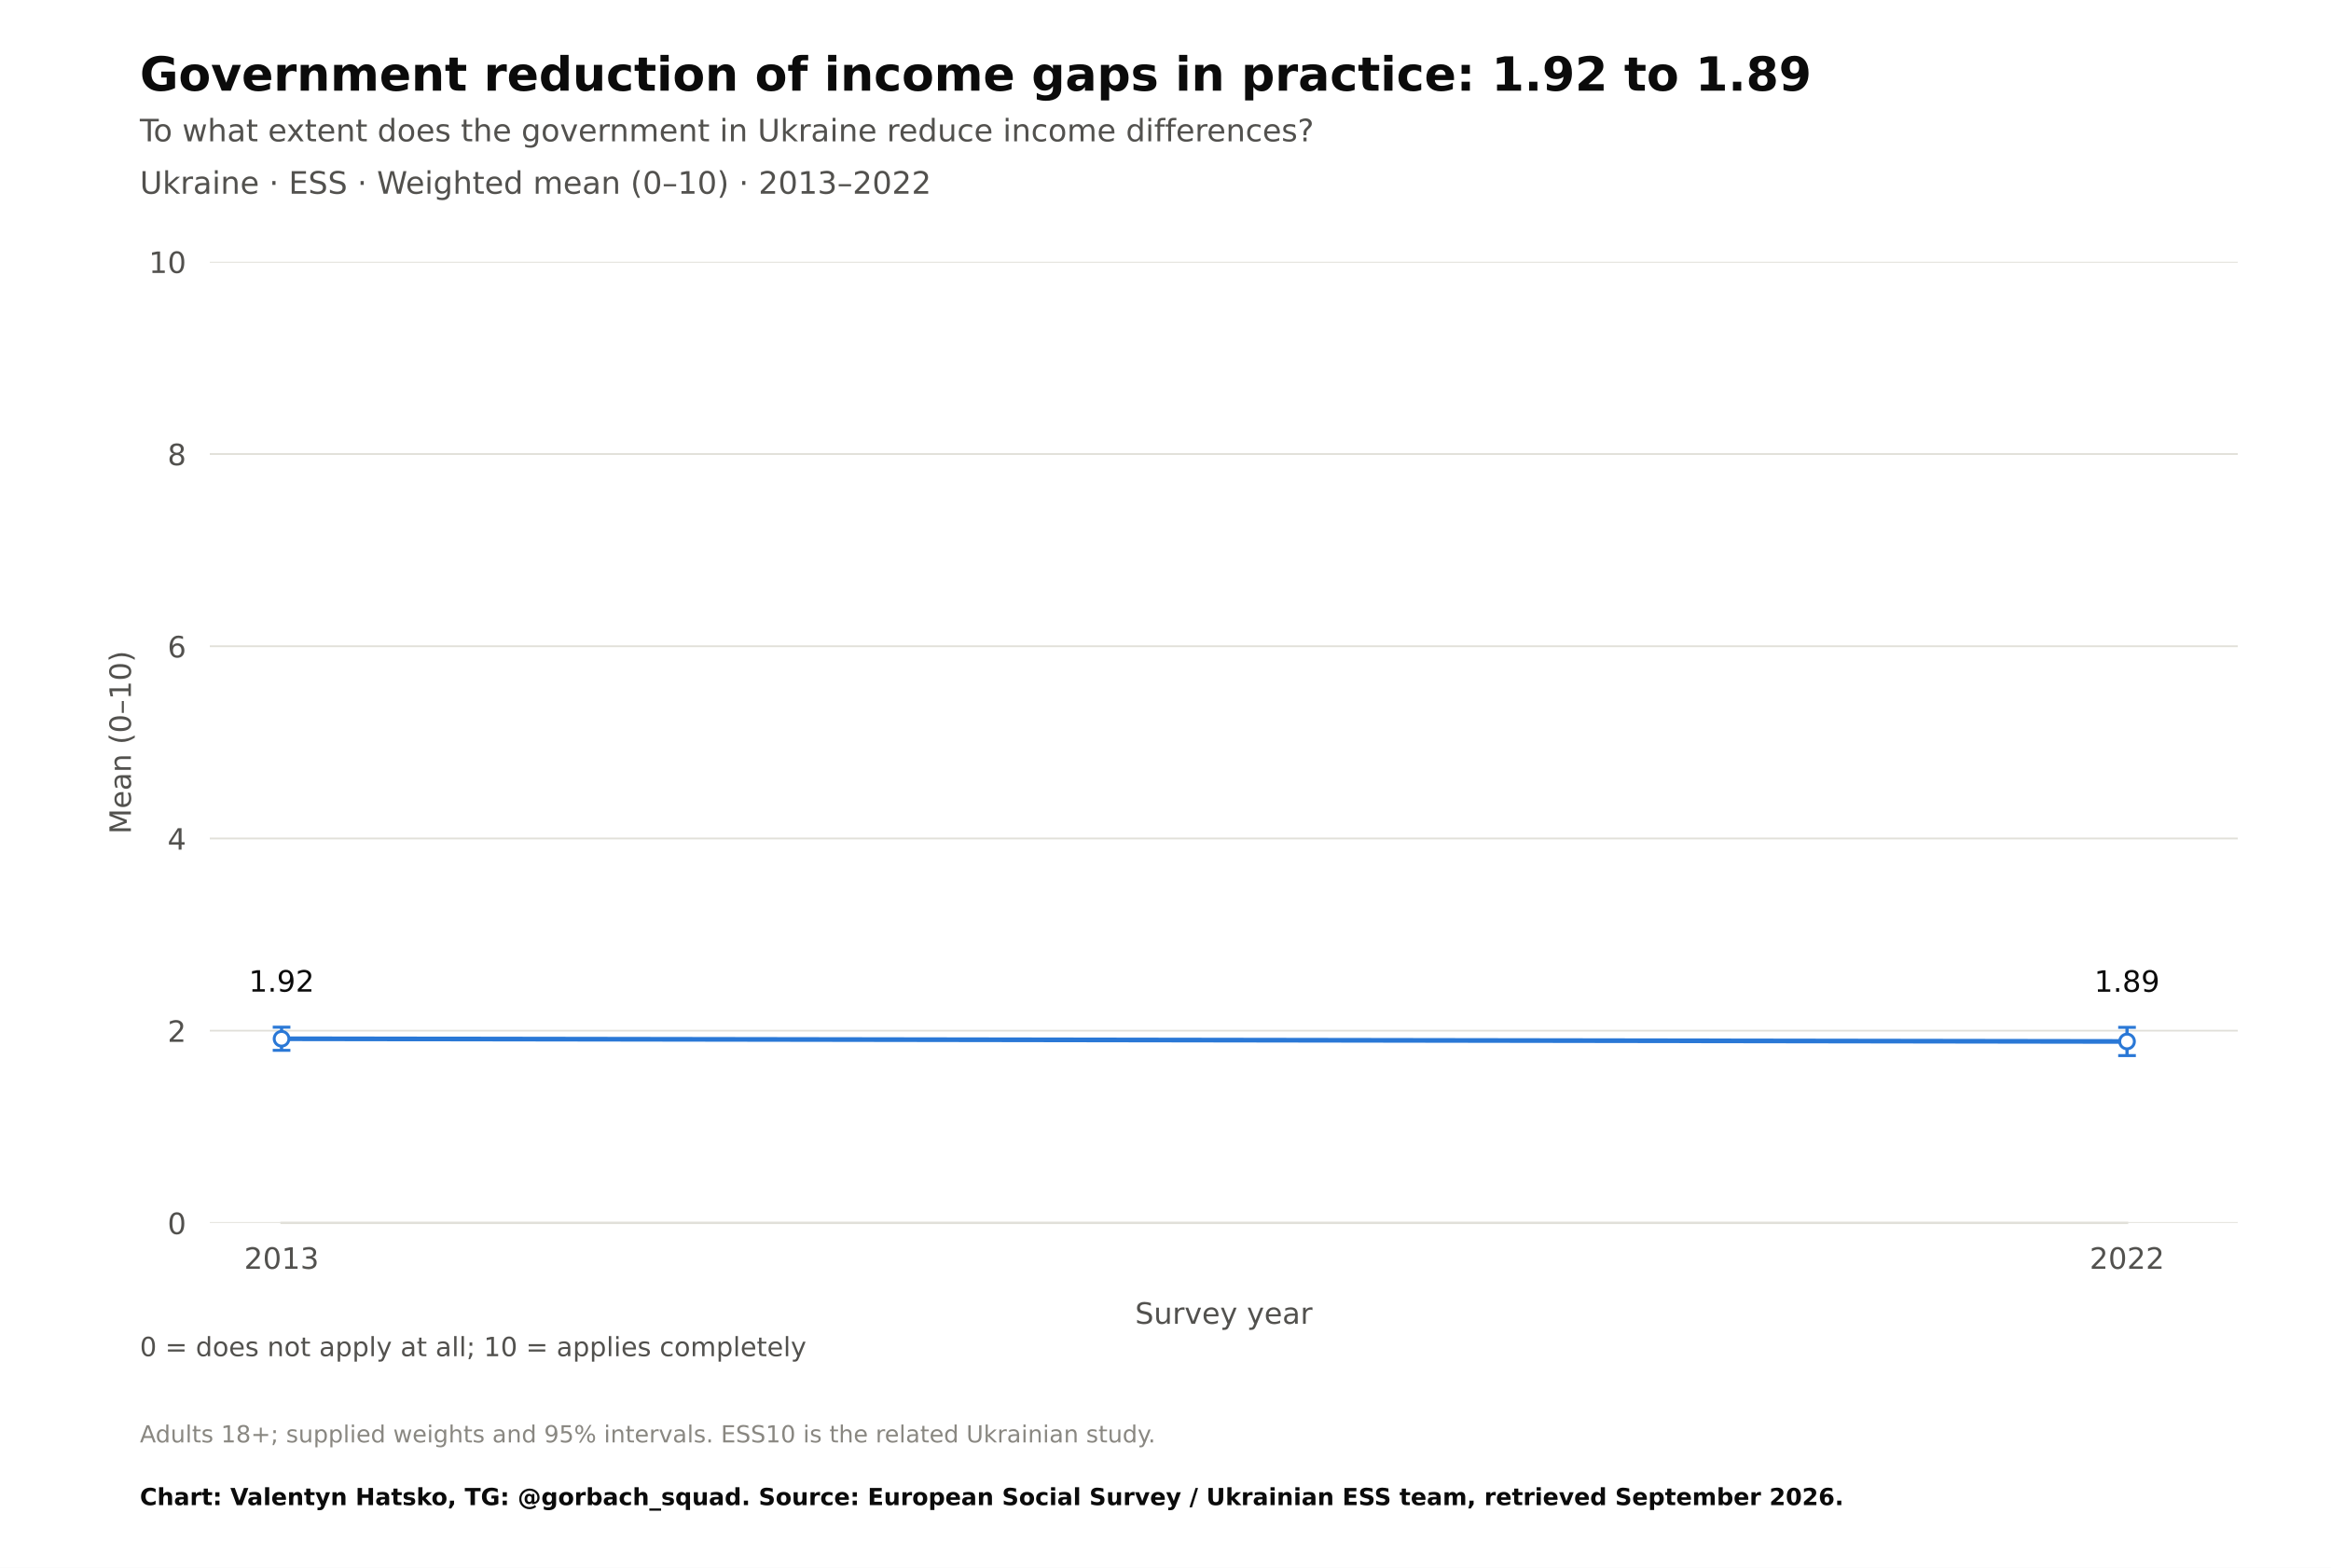
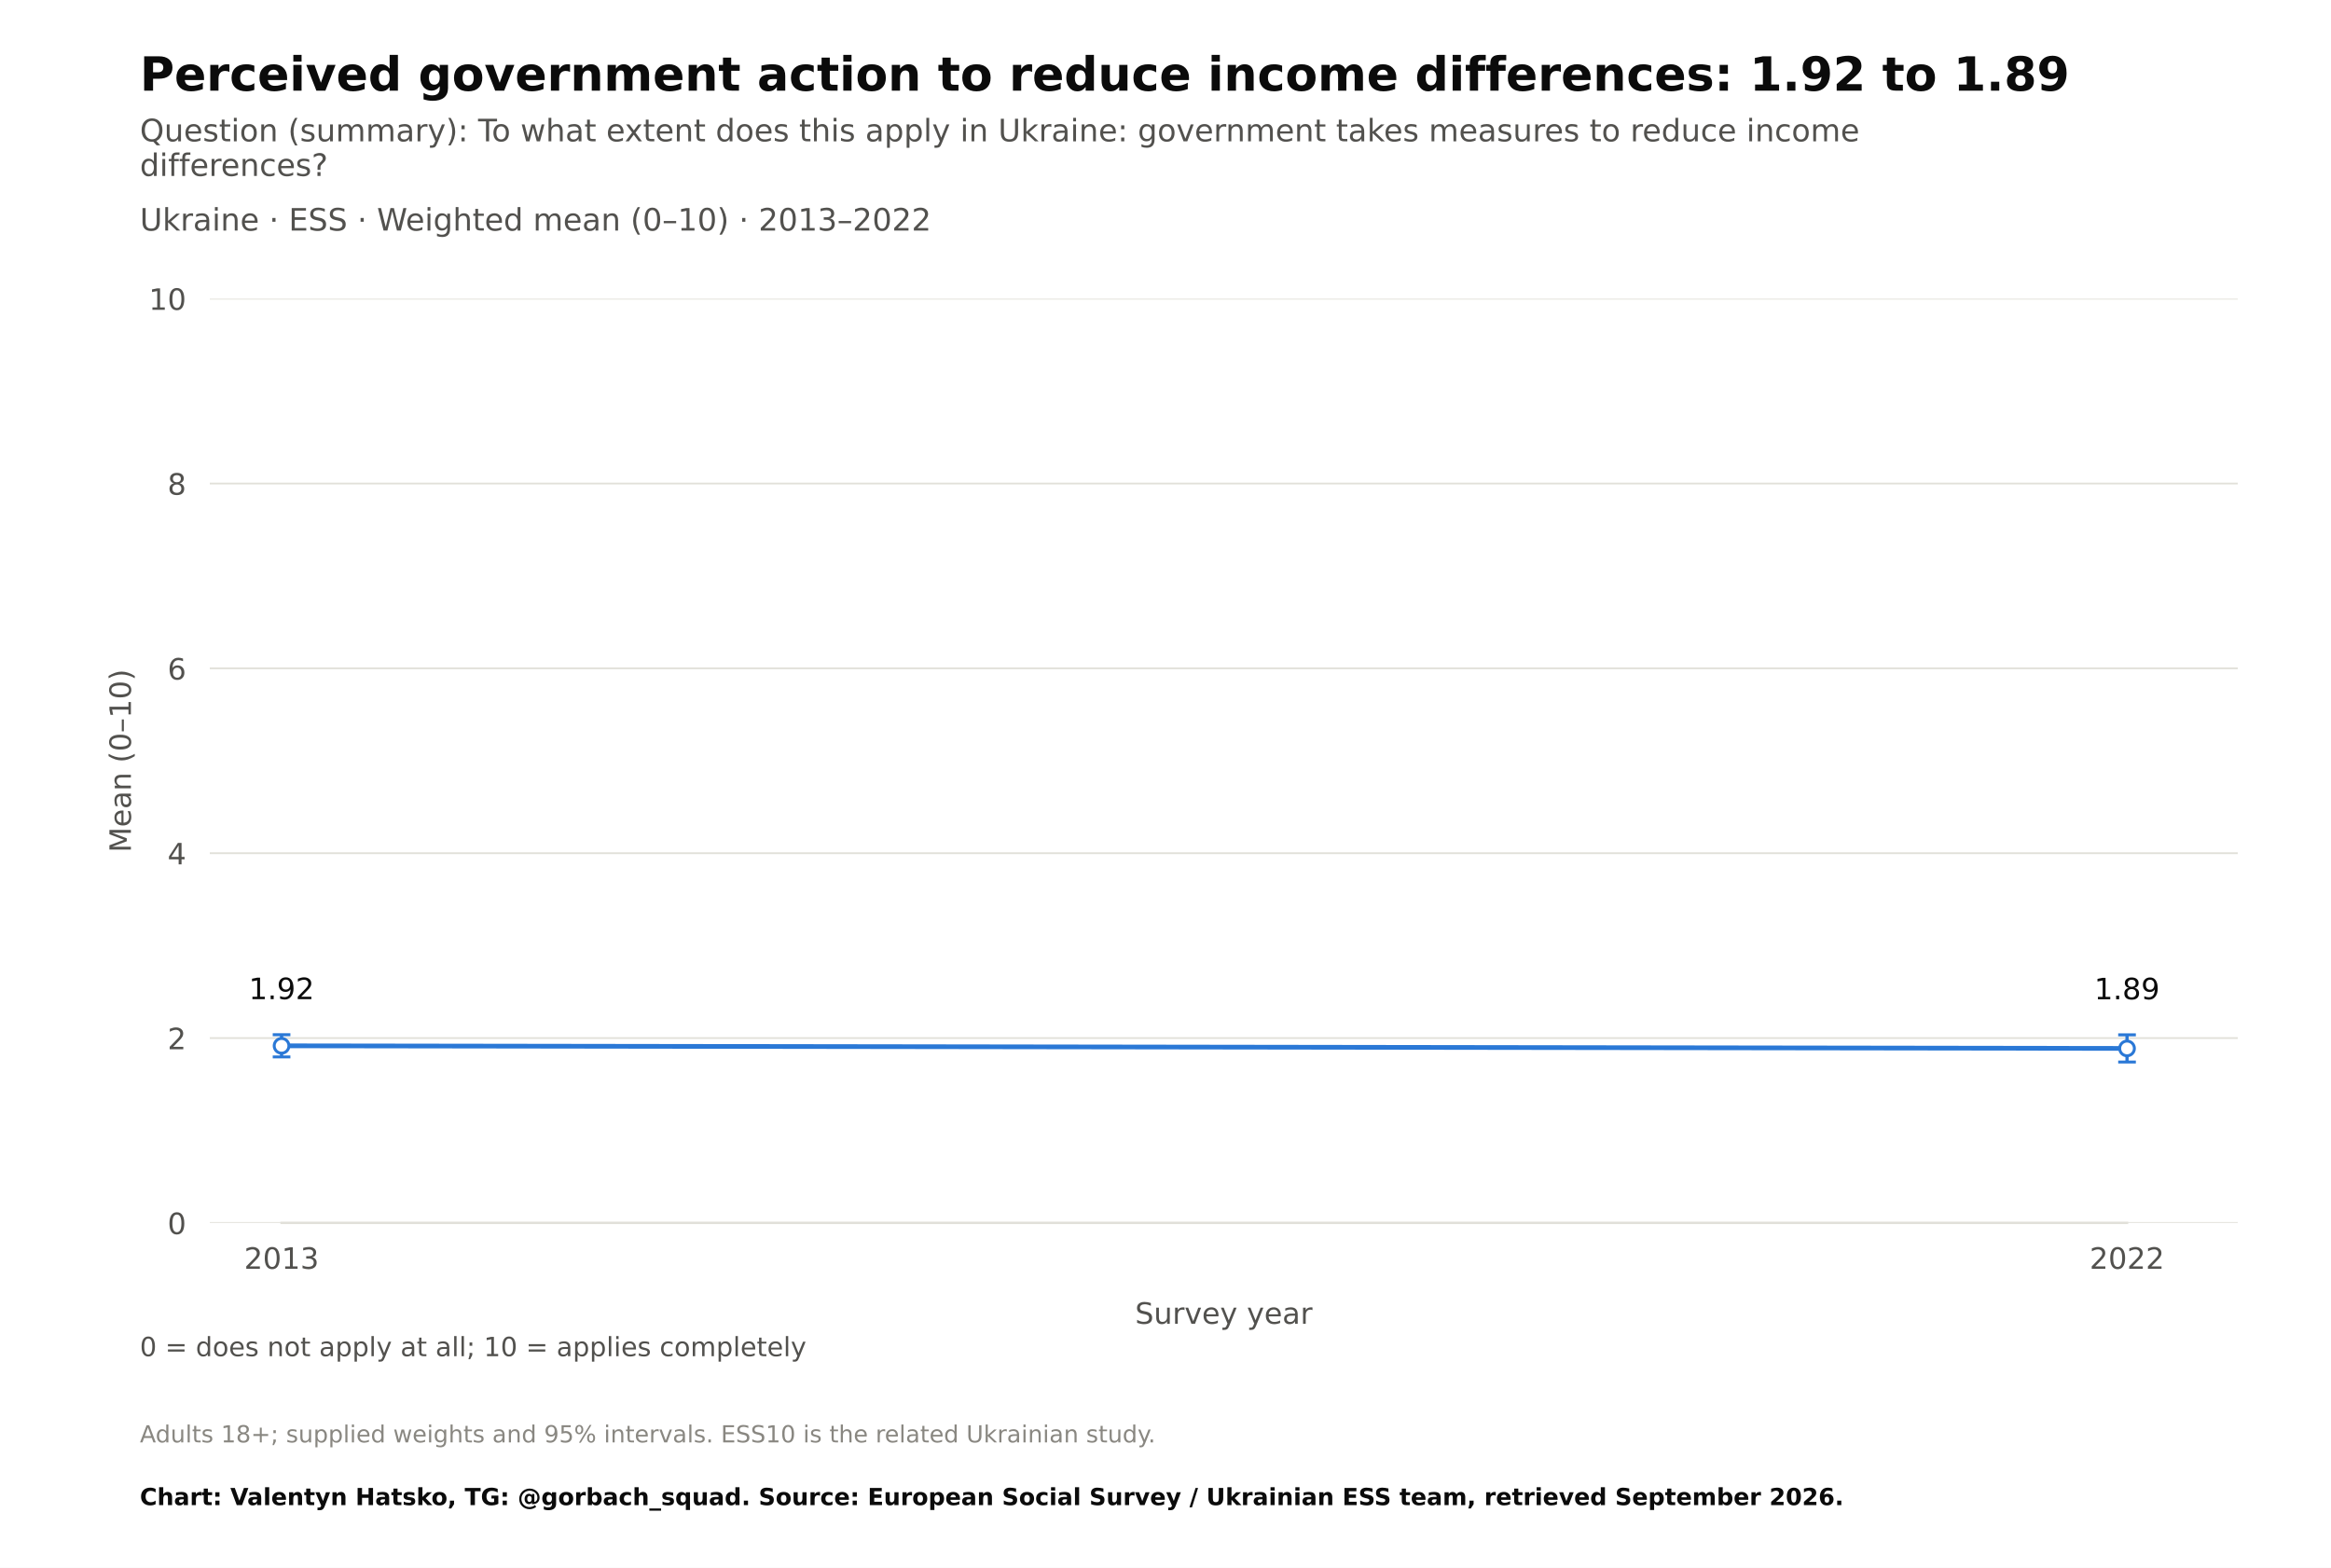
<svg xmlns="http://www.w3.org/2000/svg" xmlns:xlink="http://www.w3.org/1999/xlink" width="792pt" height="532.8pt" viewBox="0 0 792 532.8" version="1.1">
  <defs>
    <style type="text/css">*{stroke-linejoin: round; stroke-linecap: butt}</style>
  </defs>
  <g id="figure_1">
    <g id="patch_1">
      <path d="M 0 532.8  L 792 532.8  L 792 0  L 0 0  z " style="fill: #ffffff" />
    </g>
    <g id="axes_1">
      <g id="patch_2">
-         <path d="M 71.28 415.584  L 760.32 415.584  L 760.32 88.968  L 71.28 88.968  z " style="fill: #ffffff" />
+         <path d="M 71.28 415.584  L 760.32 415.584  L 760.32 101.496  L 71.28 101.496  z " style="fill: #ffffff" />
      </g>
      <g id="matplotlib.axis_1">
        <g id="xtick_1">
          <g id="line2d_1" />
          <g id="text_1">
            <text style="font-size: 10px; font-family: 'DejaVu Sans', Arial, sans-serif; text-anchor: middle; fill: #52514e" x="95.665" y="431.182" transform="rotate(-0 95.66463 431.1824)">2013</text>
          </g>
        </g>
        <g id="xtick_2">
          <g id="line2d_2" />
          <g id="text_2">
            <text style="font-size: 10px; font-family: 'DejaVu Sans', Arial, sans-serif; text-anchor: middle; fill: #52514e" x="722.698" y="431.182" transform="rotate(-0 722.698 431.1824)">2022</text>
          </g>
        </g>
        <g id="text_3">
          <text style="font-size: 10px; font-family: 'DejaVu Sans', Arial, sans-serif; text-anchor: middle; fill: #52514e" x="415.8" y="449.861" transform="rotate(-0 415.8 449.8606)">Survey year</text>
        </g>
      </g>
      <g id="matplotlib.axis_2">
        <g id="ytick_1">
          <g id="line2d_3">
-             <path d="M 71.28 415.584  L 760.32 415.584  " clip-path="url(#p4a3c1179ff)" style="fill: none; stroke: #e1e0d9; stroke-width: 0.6; stroke-linecap: square" />
+             <path d="M 71.28 415.584  L 760.32 415.584  " clip-path="url(#p2e37d1eff3)" style="fill: none; stroke: #e1e0d9; stroke-width: 0.6; stroke-linecap: square" />
          </g>
          <g id="line2d_4" />
          <g id="text_4">
            <text style="font-size: 10px; font-family: 'DejaVu Sans', Arial, sans-serif; text-anchor: end; fill: #52514e" x="63.28" y="419.383" transform="rotate(-0 63.28 419.3832)">0</text>
          </g>
        </g>
        <g id="ytick_2">
          <g id="line2d_5">
-             <path d="M 71.28 350.261  L 760.32 350.261  " clip-path="url(#p4a3c1179ff)" style="fill: none; stroke: #e1e0d9; stroke-width: 0.6; stroke-linecap: square" />
+             <path d="M 71.28 352.766  L 760.32 352.766  " clip-path="url(#p2e37d1eff3)" style="fill: none; stroke: #e1e0d9; stroke-width: 0.6; stroke-linecap: square" />
          </g>
          <g id="line2d_6" />
          <g id="text_5">
-             <text style="font-size: 10px; font-family: 'DejaVu Sans', Arial, sans-serif; text-anchor: end; fill: #52514e" x="63.28" y="354.06" transform="rotate(-0 63.28 354.06)">2</text>
+             <text style="font-size: 10px; font-family: 'DejaVu Sans', Arial, sans-serif; text-anchor: end; fill: #52514e" x="63.28" y="356.566" transform="rotate(-0 63.28 356.5656)">2</text>
          </g>
        </g>
        <g id="ytick_3">
          <g id="line2d_7">
-             <path d="M 71.28 284.938  L 760.32 284.938  " clip-path="url(#p4a3c1179ff)" style="fill: none; stroke: #e1e0d9; stroke-width: 0.6; stroke-linecap: square" />
+             <path d="M 71.28 289.949  L 760.32 289.949  " clip-path="url(#p2e37d1eff3)" style="fill: none; stroke: #e1e0d9; stroke-width: 0.6; stroke-linecap: square" />
          </g>
          <g id="line2d_8" />
          <g id="text_6">
-             <text style="font-size: 10px; font-family: 'DejaVu Sans', Arial, sans-serif; text-anchor: end; fill: #52514e" x="63.28" y="288.737" transform="rotate(-0 63.28 288.7368)">4</text>
+             <text style="font-size: 10px; font-family: 'DejaVu Sans', Arial, sans-serif; text-anchor: end; fill: #52514e" x="63.28" y="293.748" transform="rotate(-0 63.28 293.748)">4</text>
          </g>
        </g>
        <g id="ytick_4">
          <g id="line2d_9">
-             <path d="M 71.28 219.614  L 760.32 219.614  " clip-path="url(#p4a3c1179ff)" style="fill: none; stroke: #e1e0d9; stroke-width: 0.6; stroke-linecap: square" />
+             <path d="M 71.28 227.131  L 760.32 227.131  " clip-path="url(#p2e37d1eff3)" style="fill: none; stroke: #e1e0d9; stroke-width: 0.6; stroke-linecap: square" />
          </g>
          <g id="line2d_10" />
          <g id="text_7">
-             <text style="font-size: 10px; font-family: 'DejaVu Sans', Arial, sans-serif; text-anchor: end; fill: #52514e" x="63.28" y="223.414" transform="rotate(-0 63.28 223.4136)">6</text>
+             <text style="font-size: 10px; font-family: 'DejaVu Sans', Arial, sans-serif; text-anchor: end; fill: #52514e" x="63.28" y="230.93" transform="rotate(-0 63.28 230.9304)">6</text>
          </g>
        </g>
        <g id="ytick_5">
          <g id="line2d_11">
-             <path d="M 71.28 154.291  L 760.32 154.291  " clip-path="url(#p4a3c1179ff)" style="fill: none; stroke: #e1e0d9; stroke-width: 0.6; stroke-linecap: square" />
+             <path d="M 71.28 164.314  L 760.32 164.314  " clip-path="url(#p2e37d1eff3)" style="fill: none; stroke: #e1e0d9; stroke-width: 0.6; stroke-linecap: square" />
          </g>
          <g id="line2d_12" />
          <g id="text_8">
-             <text style="font-size: 10px; font-family: 'DejaVu Sans', Arial, sans-serif; text-anchor: end; fill: #52514e" x="63.28" y="158.09" transform="rotate(-0 63.28 158.0904)">8</text>
+             <text style="font-size: 10px; font-family: 'DejaVu Sans', Arial, sans-serif; text-anchor: end; fill: #52514e" x="63.28" y="168.113" transform="rotate(-0 63.28 168.1128)">8</text>
          </g>
        </g>
        <g id="ytick_6">
          <g id="line2d_13">
-             <path d="M 71.28 88.968  L 760.32 88.968  " clip-path="url(#p4a3c1179ff)" style="fill: none; stroke: #e1e0d9; stroke-width: 0.6; stroke-linecap: square" />
+             <path d="M 71.28 101.496  L 760.32 101.496  " clip-path="url(#p2e37d1eff3)" style="fill: none; stroke: #e1e0d9; stroke-width: 0.6; stroke-linecap: square" />
          </g>
          <g id="line2d_14" />
          <g id="text_9">
-             <text style="font-size: 10px; font-family: 'DejaVu Sans', Arial, sans-serif; text-anchor: end; fill: #52514e" x="63.28" y="92.767" transform="rotate(-0 63.28 92.76722)">10</text>
+             <text style="font-size: 10px; font-family: 'DejaVu Sans', Arial, sans-serif; text-anchor: end; fill: #52514e" x="63.28" y="105.295" transform="rotate(-0 63.28 105.2952)">10</text>
          </g>
        </g>
        <g id="text_10">
-           <text style="font-size: 10px; font-family: 'DejaVu Sans', Arial, sans-serif; text-anchor: middle; fill: #52514e" x="44.475" y="252.276" transform="rotate(-90 44.47531 252.276)">Mean (0–10)</text>
+           <text style="font-size: 10px; font-family: 'DejaVu Sans', Arial, sans-serif; text-anchor: middle; fill: #52514e" x="44.475" y="258.54" transform="rotate(-90 44.47531 258.54)">Mean (0–10)</text>
        </g>
      </g>
      <g id="patch_3">
        <path d="M 95.665 415.584  L 722.698 415.584  " style="fill: none; stroke: #e1e0d9; stroke-width: 0.8; stroke-linejoin: miter; stroke-linecap: square" />
      </g>
      <g id="LineCollection_1">
-         <path d="M 95.665 356.932  L 95.665 349.073  " clip-path="url(#p4a3c1179ff)" style="fill: none; stroke: #2a78d6; stroke-width: 1.1" />
-         <path d="M 722.698 358.722  L 722.698 349.123  " clip-path="url(#p4a3c1179ff)" style="fill: none; stroke: #2a78d6; stroke-width: 1.1" />
+         <path d="M 95.665 359.182  L 95.665 351.624  " clip-path="url(#p2e37d1eff3)" style="fill: none; stroke: #2a78d6; stroke-width: 1.1" />
+         <path d="M 722.698 360.903  L 722.698 351.672  " clip-path="url(#p2e37d1eff3)" style="fill: none; stroke: #2a78d6; stroke-width: 1.1" />
      </g>
      <g id="line2d_15">
        <defs>
-           <path id="mc526a4d28b" d="M 3 0  L -3 -0  " style="stroke: #2a78d6" />
+           <path id="m884e33d8f6" d="M 3 0  L -3 -0  " style="stroke: #2a78d6" />
        </defs>
-         <g clip-path="url(#p4a3c1179ff)">
-           <use xlink:href="#mc526a4d28b" x="95.665" y="356.932" style="fill: #2a78d6; stroke: #2a78d6" />
-           <use xlink:href="#mc526a4d28b" x="722.698" y="358.722" style="fill: #2a78d6; stroke: #2a78d6" />
+         <g clip-path="url(#p2e37d1eff3)">
+           <use xlink:href="#m884e33d8f6" x="95.665" y="359.182" style="fill: #2a78d6; stroke: #2a78d6" />
+           <use xlink:href="#m884e33d8f6" x="722.698" y="360.903" style="fill: #2a78d6; stroke: #2a78d6" />
        </g>
      </g>
      <g id="line2d_16">
-         <g clip-path="url(#p4a3c1179ff)">
-           <use xlink:href="#mc526a4d28b" x="95.665" y="349.073" style="fill: #2a78d6; stroke: #2a78d6" />
-           <use xlink:href="#mc526a4d28b" x="722.698" y="349.123" style="fill: #2a78d6; stroke: #2a78d6" />
+         <g clip-path="url(#p2e37d1eff3)">
+           <use xlink:href="#m884e33d8f6" x="95.665" y="351.624" style="fill: #2a78d6; stroke: #2a78d6" />
+           <use xlink:href="#m884e33d8f6" x="722.698" y="351.672" style="fill: #2a78d6; stroke: #2a78d6" />
        </g>
      </g>
      <g id="text_11">
-         <text style="font-size: 10px; font-family: 'DejaVu Sans', Arial, sans-serif; text-anchor: middle; fill: #0b0b0b" x="95.665" y="336.993" transform="rotate(-0 95.66463 336.993)">1.92</text>
+         <text style="font-size: 10px; font-family: 'DejaVu Sans', Arial, sans-serif; text-anchor: middle; fill: #0b0b0b" x="95.665" y="339.544" transform="rotate(-0 95.66463 339.5442)">1.92</text>
      </g>
      <g id="text_12">
-         <text style="font-size: 10px; font-family: 'DejaVu Sans', Arial, sans-serif; text-anchor: middle; fill: #0b0b0b" x="722.698" y="337.043" transform="rotate(-0 722.698 337.0428)">1.89</text>
+         <text style="font-size: 10px; font-family: 'DejaVu Sans', Arial, sans-serif; text-anchor: middle; fill: #0b0b0b" x="722.698" y="339.592" transform="rotate(-0 722.698 339.5921)">1.89</text>
      </g>
      <g id="line2d_17">
-         <path d="M 95.665 353.003  L 722.698 353.922  " clip-path="url(#p4a3c1179ff)" style="fill: none; stroke: #2a78d6; stroke-width: 1.6; stroke-linecap: square" />
+         <path d="M 95.665 355.403  L 722.698 356.287  " clip-path="url(#p2e37d1eff3)" style="fill: none; stroke: #2a78d6; stroke-width: 1.6; stroke-linecap: square" />
        <defs>
-           <path id="m4240778703" d="M 0 2.5  C 0.663 2.5 1.299 2.237 1.768 1.768  C 2.237 1.299 2.5 0.663 2.5 0  C 2.5 -0.663 2.237 -1.299 1.768 -1.768  C 1.299 -2.237 0.663 -2.5 0 -2.5  C -0.663 -2.5 -1.299 -2.237 -1.768 -1.768  C -2.237 -1.299 -2.5 -0.663 -2.5 0  C -2.5 0.663 -2.237 1.299 -1.768 1.768  C -1.299 2.237 -0.663 2.5 0 2.5  z " style="stroke: #2a78d6" />
+           <path id="m3625dd704a" d="M 0 2.5  C 0.663 2.5 1.299 2.237 1.768 1.768  C 2.237 1.299 2.5 0.663 2.5 0  C 2.5 -0.663 2.237 -1.299 1.768 -1.768  C 1.299 -2.237 0.663 -2.5 0 -2.5  C -0.663 -2.5 -1.299 -2.237 -1.768 -1.768  C -2.237 -1.299 -2.5 -0.663 -2.5 0  C -2.5 0.663 -2.237 1.299 -1.768 1.768  C -1.299 2.237 -0.663 2.5 0 2.5  z " style="stroke: #2a78d6" />
        </defs>
-         <g clip-path="url(#p4a3c1179ff)">
-           <use xlink:href="#m4240778703" x="95.665" y="353.003" style="fill: #ffffff; stroke: #2a78d6" />
-           <use xlink:href="#m4240778703" x="722.698" y="353.922" style="fill: #ffffff; stroke: #2a78d6" />
+         <g clip-path="url(#p2e37d1eff3)">
+           <use xlink:href="#m3625dd704a" x="95.665" y="355.403" style="fill: #ffffff; stroke: #2a78d6" />
+           <use xlink:href="#m3625dd704a" x="722.698" y="356.287" style="fill: #ffffff; stroke: #2a78d6" />
        </g>
      </g>
    </g>
    <g id="text_13">
-       <text style="font-weight: 700; font-size: 16px; font-family: 'DejaVu Sans', Arial, sans-serif; text-anchor: start; fill: #0b0b0b" x="47.52" y="30.805" transform="rotate(-0 47.52 30.8055)">Government reduction of income gaps in practice: 1.92 to 1.89</text>
+       <text style="font-weight: 700; font-size: 16px; font-family: 'DejaVu Sans', Arial, sans-serif; text-anchor: start; fill: #0b0b0b" x="47.52" y="30.805" transform="rotate(-0 47.52 30.8055)">Perceived government action to reduce income differences: 1.92 to 1.89</text>
    </g>
    <g id="text_14">
-       <text style="font-size: 10.5px; font-family: 'DejaVu Sans', Arial, sans-serif; text-anchor: start; fill: #52514e" x="47.52" y="48.026" transform="rotate(-0 47.52 48.02636)">To what extent does the government in Ukraine reduce income differences?</text>
+       <text style="font-size: 10.5px; font-family: 'DejaVu Sans', Arial, sans-serif; fill: #52514e" transform="translate(47.52 48.02636)">Question (summary): To what extent does this apply in Ukraine: government takes measures to reduce income</text>
+       <text style="font-size: 10.5px; font-family: 'DejaVu Sans', Arial, sans-serif; fill: #52514e" transform="translate(47.52 59.78406)">differences?</text>
    </g>
    <g id="text_15">
-       <text style="font-size: 10.5px; font-family: 'DejaVu Sans', Arial, sans-serif; text-anchor: start; fill: #52514e" x="47.52" y="65.826" transform="rotate(-0 47.52 65.82636)">Ukraine · ESS · Weighted mean (0–10) · 2013–2022</text>
+       <text style="font-size: 10.5px; font-family: 'DejaVu Sans', Arial, sans-serif; text-anchor: start; fill: #52514e" x="47.52" y="78.354" transform="rotate(-0 47.52 78.35436)">Ukraine · ESS · Weighted mean (0–10) · 2013–2022</text>
    </g>
    <g id="text_16">
      <text style="font-size: 9px; font-family: 'DejaVu Sans', Arial, sans-serif; text-anchor: start; fill: #52514e" x="47.52" y="460.872" transform="rotate(-0 47.52 460.872)">0 = does not apply at all; 10 = applies completely</text>
    </g>
    <g id="text_17">
      <text style="font-size: 8px; font-family: 'DejaVu Sans', Arial, sans-serif; text-anchor: start; fill: #898781" x="47.52" y="490.176" transform="rotate(-0 47.52 490.176)">Adults 18+; supplied weights and 95% intervals. ESS10 is the related Ukrainian study.</text>
    </g>
    <g id="text_18">
      <text style="font-weight: 600; font-size: 8px; font-family: 'DejaVu Sans', Arial, sans-serif; text-anchor: start; fill: #0b0b0b" x="47.52" y="511.488" transform="rotate(-0 47.52 511.488)">Chart: Valentyn Hatsko, TG: @gorbach_squad. Source: European Social Survey / Ukrainian ESS team, retrieved September 2026.</text>
    </g>
  </g>
  <defs>
-     <clipPath id="p4a3c1179ff">
-       <rect x="71.28" y="88.968" width="689.04" height="326.616" />
+     <clipPath id="p2e37d1eff3">
+       <rect x="71.28" y="101.496" width="689.04" height="314.088" />
    </clipPath>
  </defs>
</svg>
